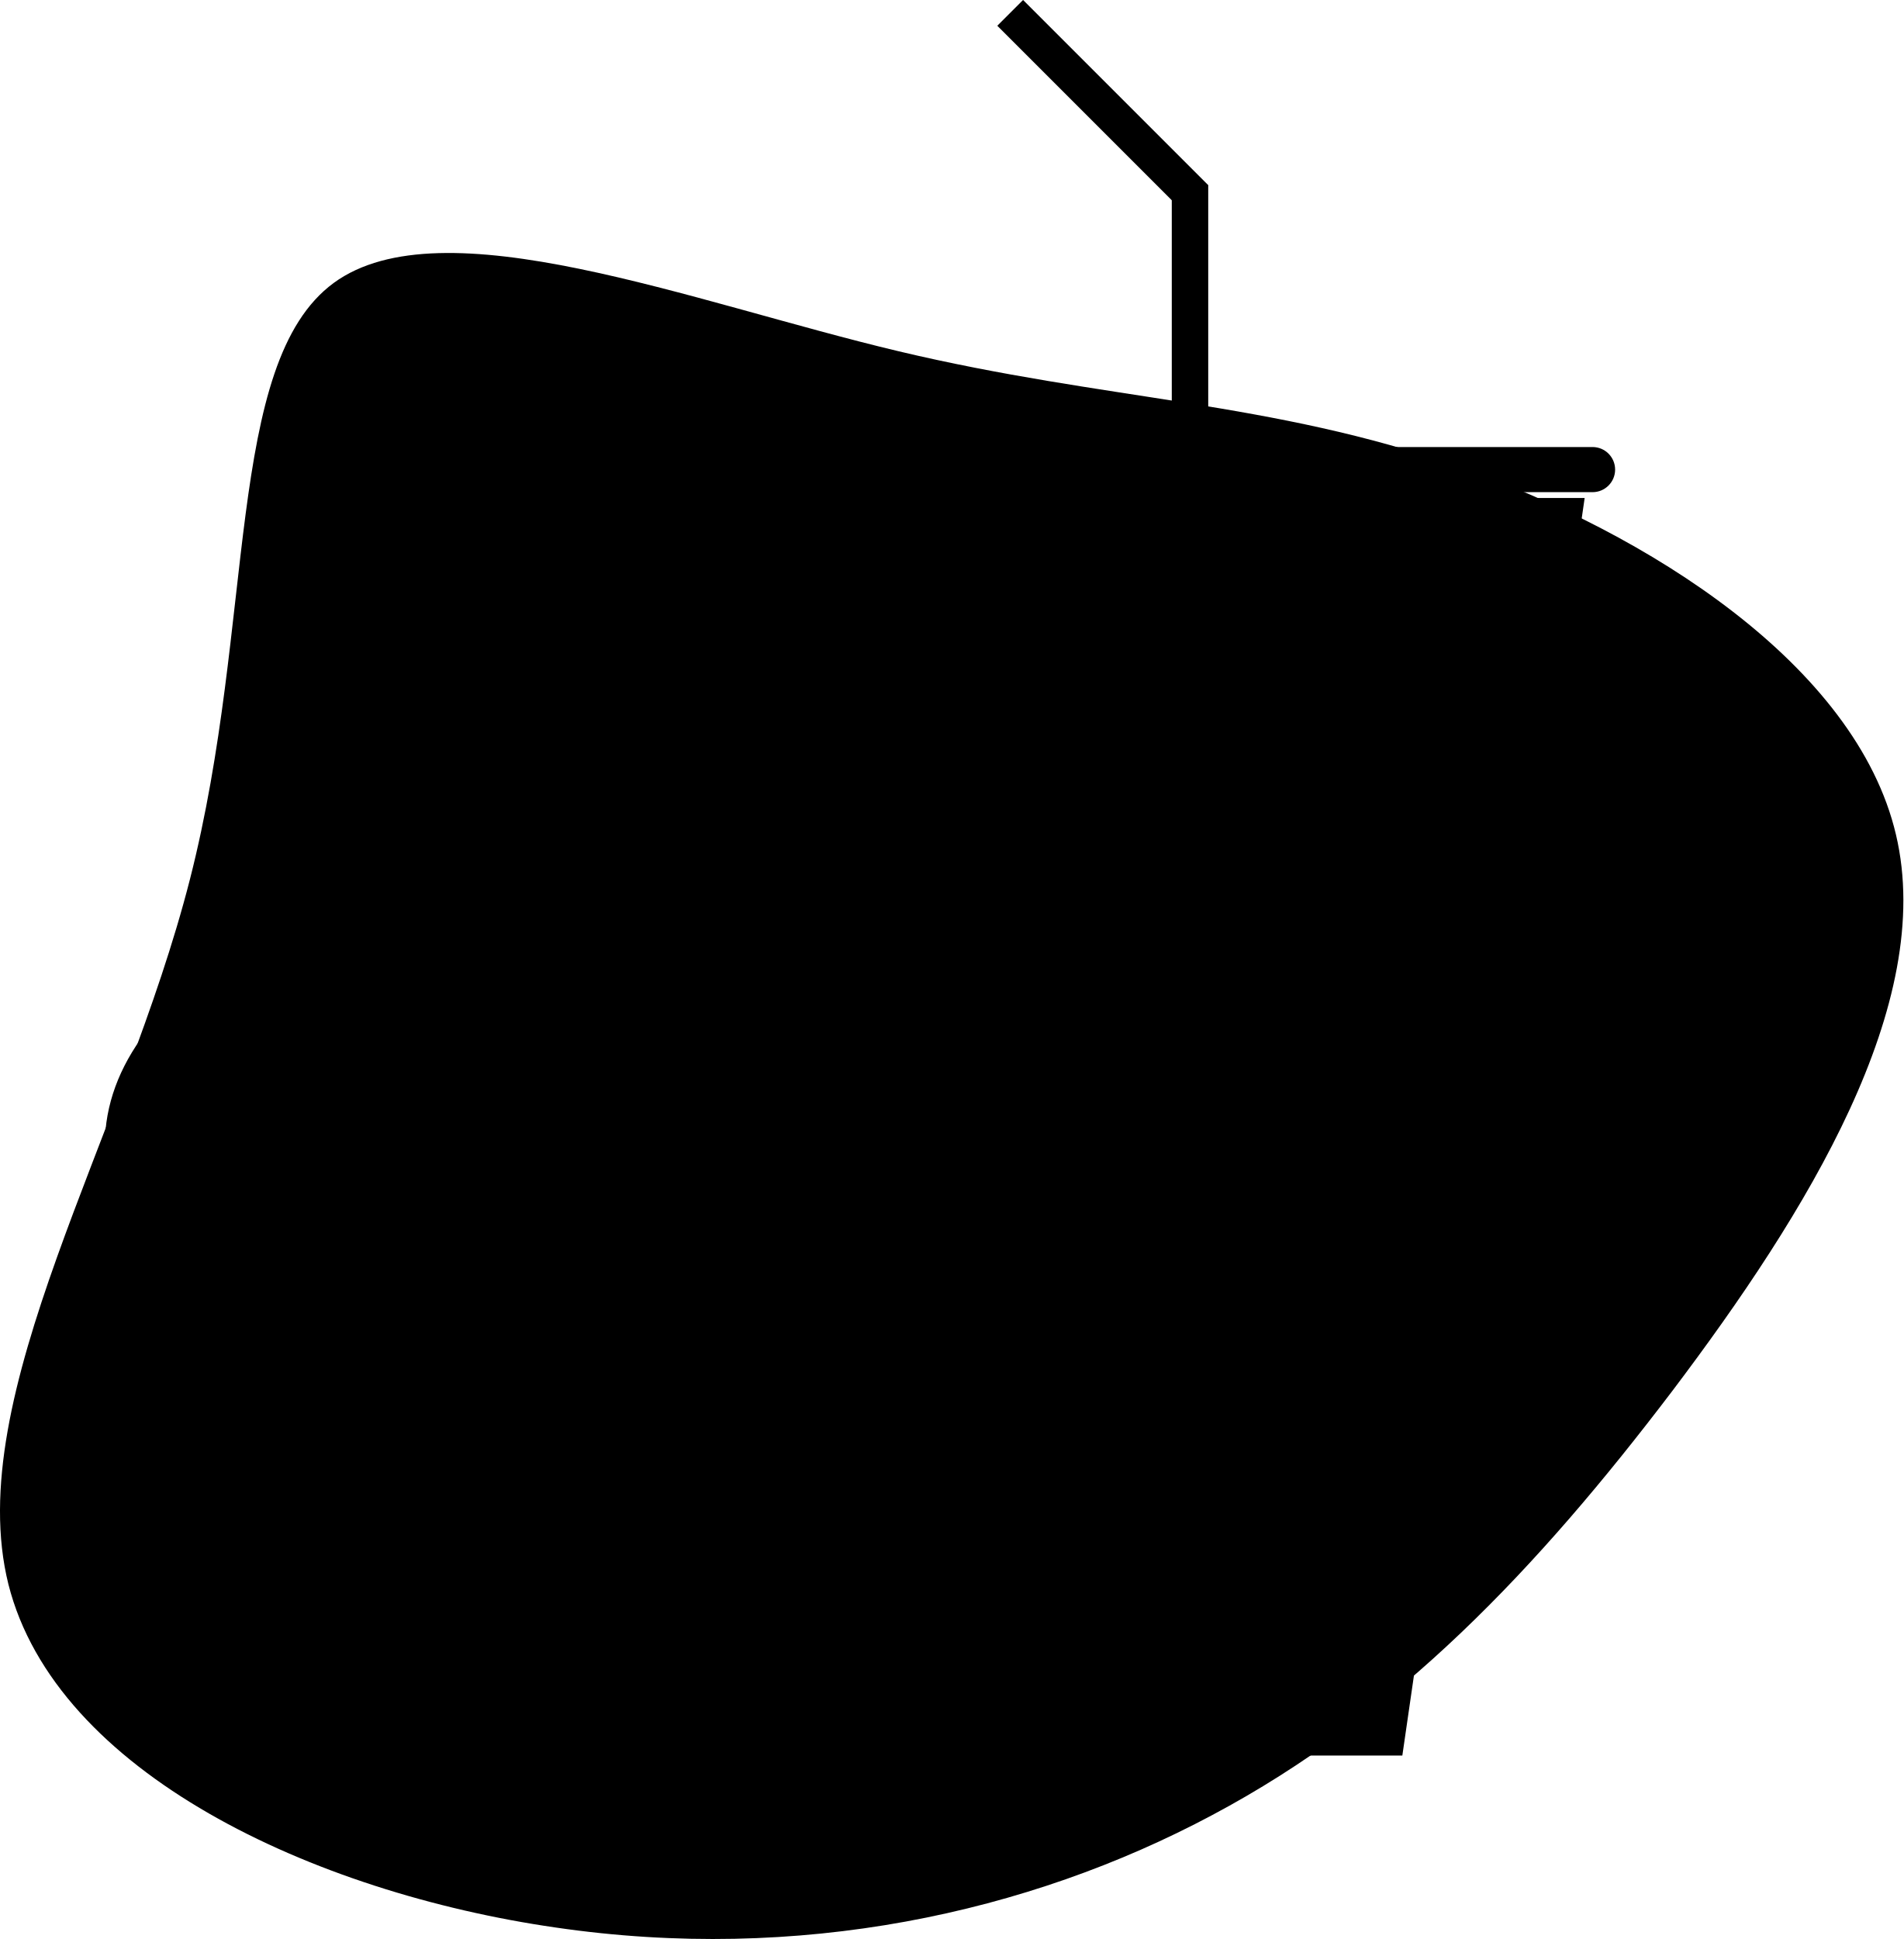
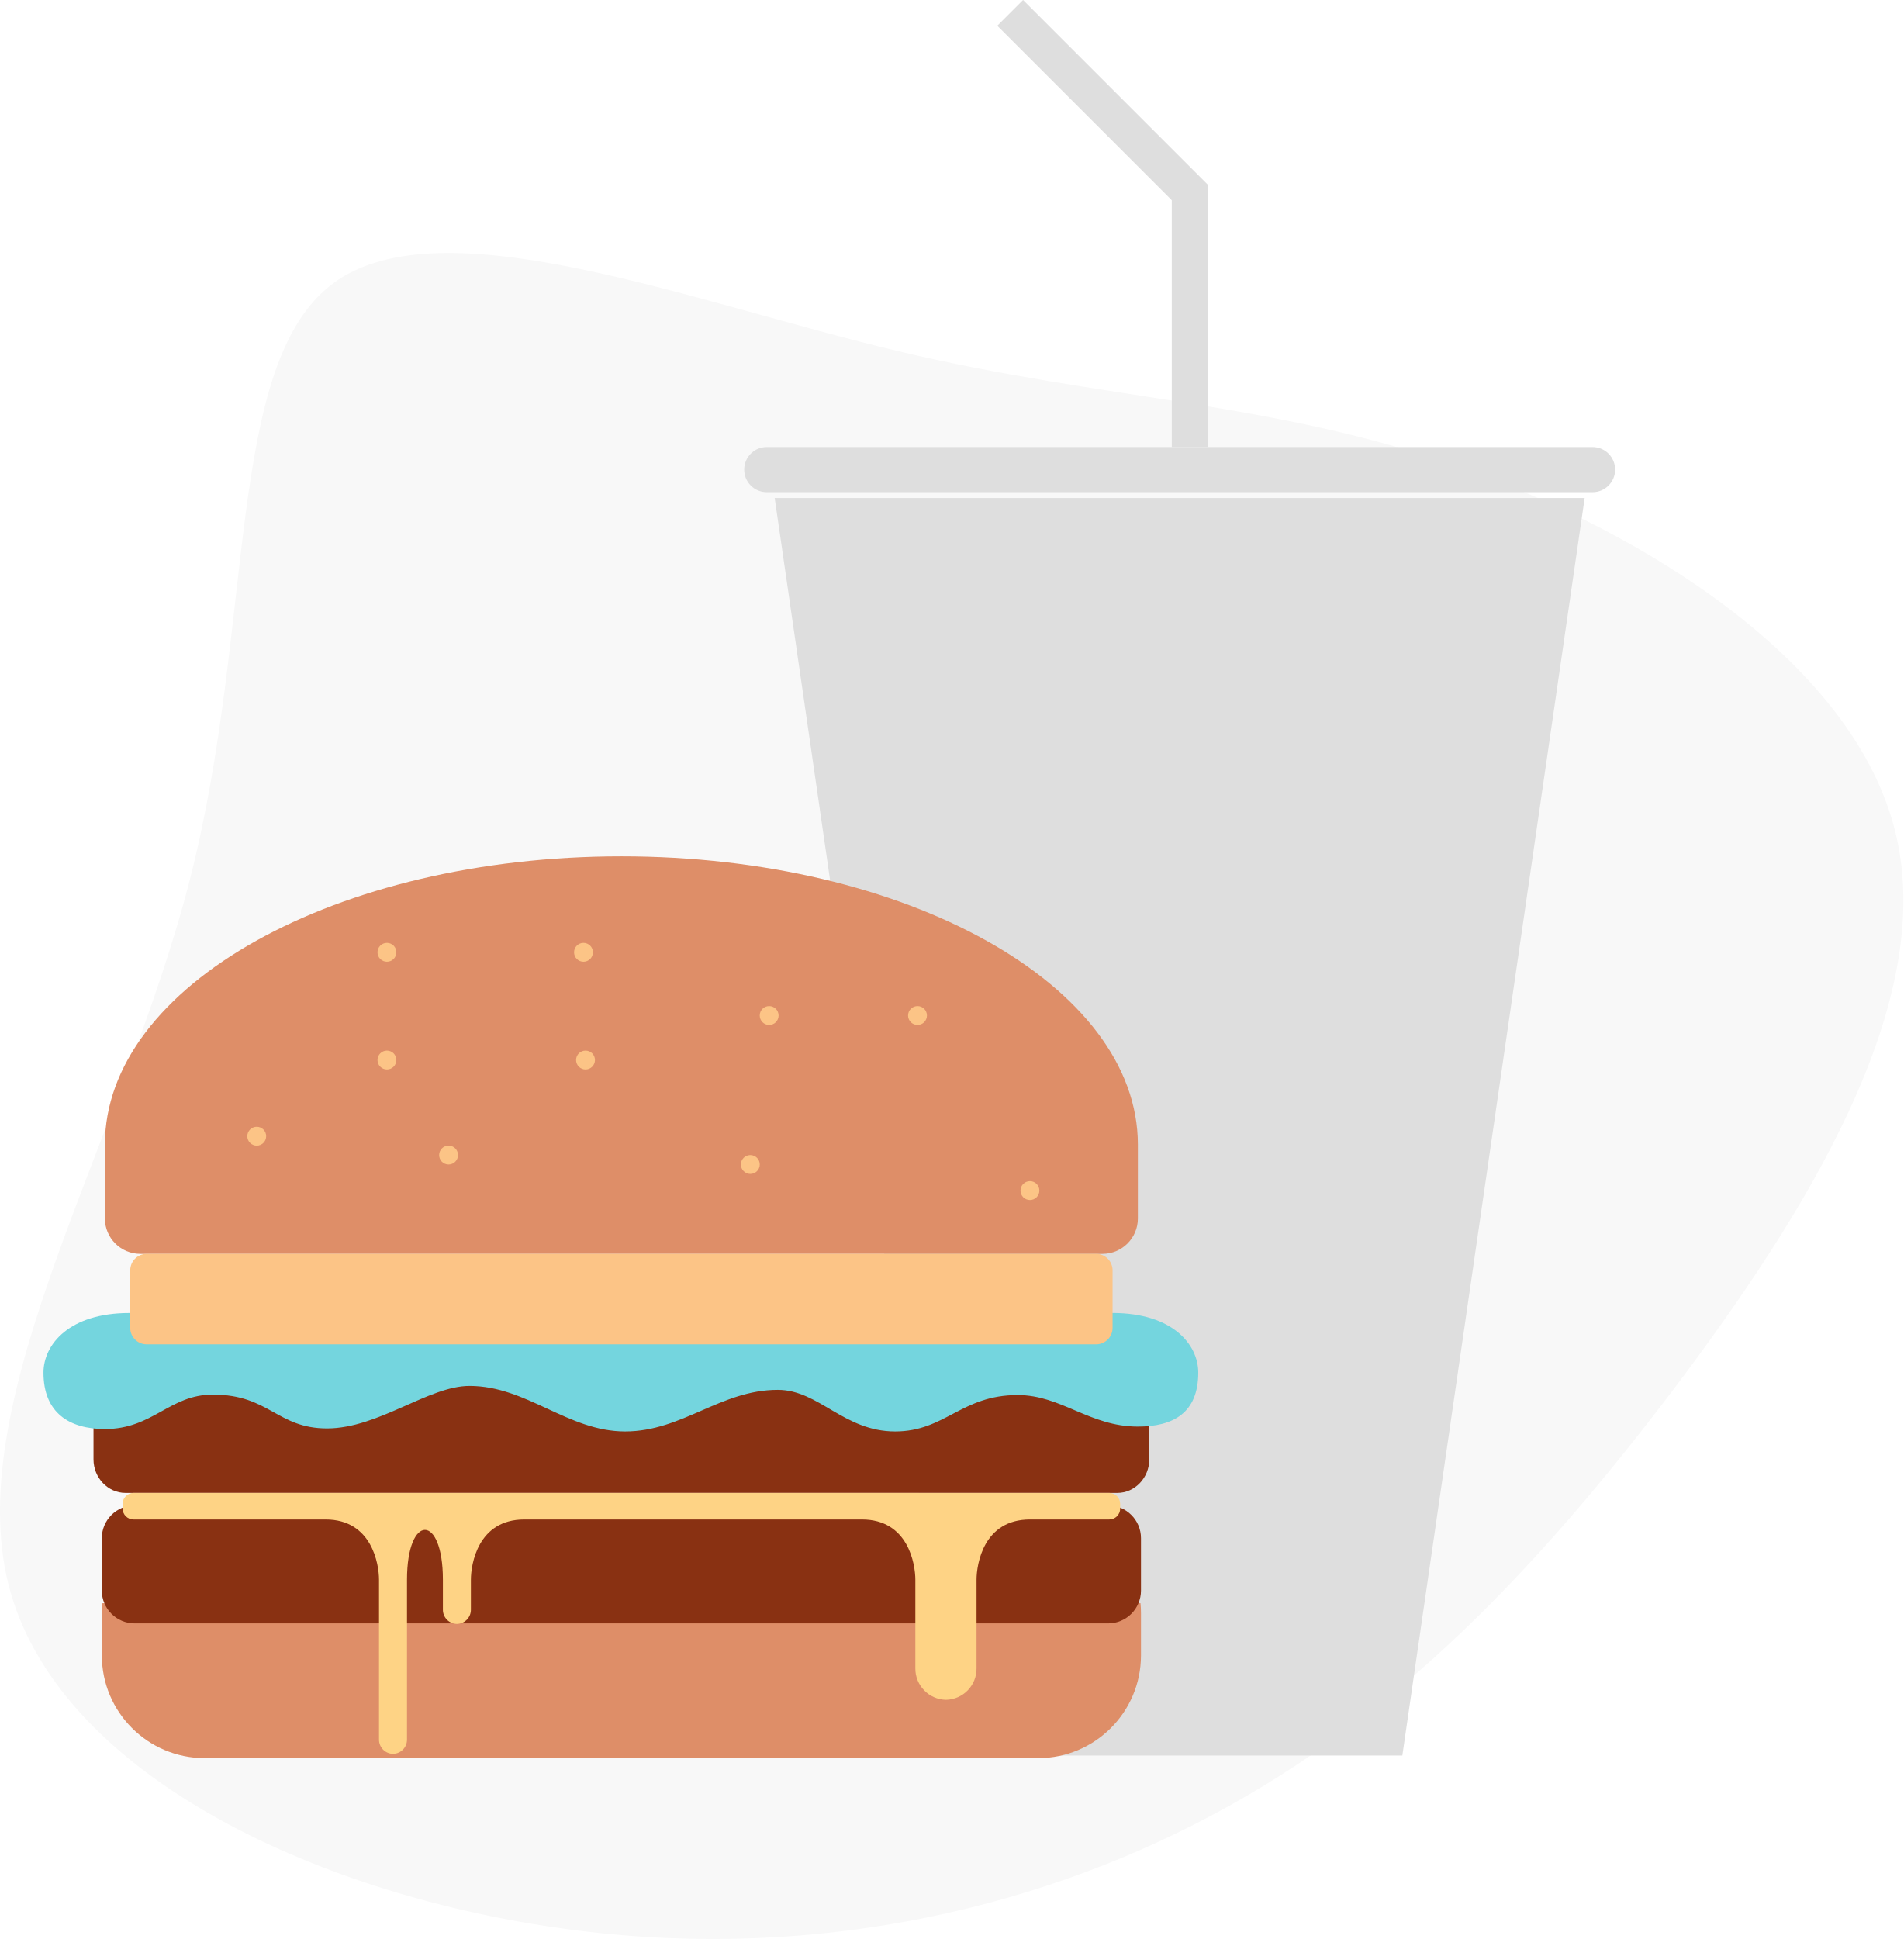
<svg xmlns="http://www.w3.org/2000/svg" viewBox="0 0 679.95 692.61">
  <defs>
    <style>.cls-1{fill:#f8f8f8;}.cls-2{fill:#dedede;}.cls-3{fill:#de8e68;}.cls-4{fill:#893112;}.cls-5{fill:#74d5de;}.cls-6{fill:#fed385;}.cls-7{fill:#fcc486;}</style>
  </defs>
  <g id="Layer_2" data-name="Layer 2">
    <g id="Vector">
-       <path className="cls-1" d="M521.27,166.78c67,23.53,141.71,70.6,156,131.34,14.31,60.56-31.77,135-79.83,198.65-48.22,63.53-98.42,116.52-164.42,151.58-66,35.22-147.79,52.83-234.53,40.16C111.79,676,20,633.21,3,565.89c-16.79-67.48,41.31-159.64,64.85-251.81s12.34-184.33,51.34-213C158,72.64,246.91,107.86,321,125.47S454.29,143.24,521.27,166.78Z" />
-       <polyline className="cls-2" points="566.07 177.88 500.94 627.08 341.86 627.08 276.73 177.88" />
-       <path className="cls-3" d="M407.41,572.67c.11,1.16.17,2.34.17,3.53v15.22A36.72,36.72,0,0,1,371,628H73a36.72,36.72,0,0,1-36.62-36.61V576.2a34.34,34.34,0,0,1,.17-3.53" />
-       <rect className="cls-4" x="36.37" y="537.71" width="371.21" height="42.17" rx="11.74" ry="11.74" />
-       <path className="cls-4" d="M33.4,493.15v28.12c0,6.6,5.14,12,11.41,12H399.14c6.27,0,11.4-5.4,11.4-12V493.15Z" />
-       <path className="cls-3" d="M406.47,408.88c0-56.89-82.6-103-184.5-103S37.47,352,37.47,408.88v26.38a12.66,12.66,0,0,0,12.62,12.62H393.85a12.65,12.65,0,0,0,12.62-12.62Z" />
-       <path className="cls-5" d="M46.15,469c-21.3,0-30.62,11.17-30.62,21.31,0,14.38,9.28,20.14,21.94,20.14,17.23,0,23-12.3,38.58-12.3,20.18,0,22.9,12.08,40.78,12.08,18.39,0,36.23-15.18,50.89-15.18,20.46,0,35.13,16.26,55.58,16.26s34.09-14.86,54.55-14.86c14.66,0,23.52,14.86,41.92,14.86,17.88,0,23.6-13,43.77-13,15.58,0,25.71,11.27,42.93,11.27,12.67,0,21.57-4.9,21.57-19.28,0-10.14-9.31-21.31-30.61-21.31" />
-       <path className="cls-6" d="M367.91,542.76h28.33a3.91,3.91,0,0,0,3.91-3.91v-1.67a3.91,3.91,0,0,0-3.91-3.91H47.71a3.91,3.91,0,0,0-3.91,3.91v1.67a3.91,3.91,0,0,0,3.91,3.91h68.61c16.56,0,19.07,16,19.07,21.52v57.06a5.07,5.07,0,0,0,5,5.13h0a5.07,5.07,0,0,0,5-5.13V564.28c0-23.73,12.82-23.73,12.82,0v10.66a5.07,5.07,0,0,0,5,5.14h0a5.07,5.07,0,0,0,5-5.14V564.28c0-5.57,2.52-21.52,19.07-21.52H307.92c16.55,0,19.06,16,19.06,21.52v31.6a11.15,11.15,0,0,0,10.93,11.29h0a11.15,11.15,0,0,0,10.93-11.29v-31.6C348.84,558.71,351.35,542.76,367.91,542.76Z" />
-       <rect className="cls-7" x="46.52" y="447.88" width="350.91" height="32.31" rx="5.87" ry="5.87" />
-       <rect className="cls-2" x="265.84" y="159.68" width="311.11" height="16.12" rx="8.06" ry="8.06" />
-       <rect className="cls-2" x="418.58" y="66.14" width="13.02" height="93.54" />
-       <rect className="cls-2" x="387.42" y="-9.1" width="13.02" height="93.54" transform="translate(88.74 289.58) rotate(-45)" />
-       <circle className="cls-7" cx="91.71" cy="405.85" r="3.37" />
-       <circle className="cls-7" cx="138.22" cy="378.64" r="3.37" />
-       <circle className="cls-7" cx="274.76" cy="362.74" r="3.37" />
-       <circle className="cls-7" cx="138.22" cy="340.16" r="3.37" />
-       <circle className="cls-7" cx="160.24" cy="412.58" r="3.37" />
-       <circle className="cls-7" cx="268.03" cy="415.95" r="3.37" />
-       <circle className="cls-7" cx="367.91" cy="425.27" r="3.37" />
-       <circle className="cls-7" cx="209.16" cy="378.64" r="3.37" />
-       <circle className="cls-7" cx="327.75" cy="362.74" r="3.37" />
-       <circle className="cls-7" cx="208.43" cy="340.16" r="3.37" />
+       <path class="cls-1" d="M521.27,166.78c67,23.53,141.71,70.6,156,131.34,14.31,60.56-31.77,135-79.83,198.65-48.22,63.53-98.42,116.52-164.42,151.58-66,35.22-147.79,52.83-234.53,40.16C111.79,676,20,633.21,3,565.89c-16.79-67.48,41.31-159.64,64.85-251.81s12.34-184.33,51.34-213C158,72.64,246.91,107.86,321,125.47S454.29,143.24,521.27,166.78Z" />
+       <polyline class="cls-2" points="566.07 177.88 500.94 627.08 341.86 627.08 276.73 177.88" />
+       <path class="cls-3" d="M407.41,572.67c.11,1.16.17,2.34.17,3.53v15.22A36.72,36.72,0,0,1,371,628H73a36.72,36.72,0,0,1-36.62-36.61V576.2a34.34,34.34,0,0,1,.17-3.53" />
+       <rect class="cls-4" x="36.37" y="537.71" width="371.21" height="42.17" rx="11.74" ry="11.74" />
+       <path class="cls-4" d="M33.4,493.15v28.12c0,6.6,5.14,12,11.41,12H399.14c6.27,0,11.4-5.4,11.4-12V493.15Z" />
+       <path class="cls-3" d="M406.47,408.88c0-56.89-82.6-103-184.5-103S37.47,352,37.47,408.88v26.38a12.66,12.66,0,0,0,12.62,12.62H393.85a12.65,12.65,0,0,0,12.62-12.62Z" />
+       <path class="cls-5" d="M46.15,469c-21.3,0-30.62,11.17-30.62,21.31,0,14.38,9.28,20.14,21.94,20.14,17.23,0,23-12.3,38.58-12.3,20.18,0,22.9,12.08,40.78,12.08,18.39,0,36.23-15.18,50.89-15.18,20.46,0,35.13,16.26,55.58,16.26s34.09-14.86,54.55-14.86c14.66,0,23.52,14.86,41.92,14.86,17.88,0,23.6-13,43.77-13,15.58,0,25.71,11.27,42.93,11.27,12.67,0,21.57-4.9,21.57-19.28,0-10.14-9.31-21.31-30.61-21.31" />
+       <path class="cls-6" d="M367.91,542.76h28.33a3.91,3.91,0,0,0,3.91-3.91v-1.67a3.91,3.91,0,0,0-3.91-3.91H47.71a3.91,3.91,0,0,0-3.91,3.91v1.67a3.91,3.91,0,0,0,3.91,3.91h68.61c16.56,0,19.07,16,19.07,21.52v57.06a5.07,5.07,0,0,0,5,5.13h0a5.07,5.07,0,0,0,5-5.13V564.28c0-23.73,12.82-23.73,12.82,0v10.66a5.07,5.07,0,0,0,5,5.14h0a5.07,5.07,0,0,0,5-5.14V564.28c0-5.57,2.52-21.52,19.07-21.52H307.92c16.55,0,19.06,16,19.06,21.52v31.6a11.15,11.15,0,0,0,10.93,11.29h0a11.15,11.15,0,0,0,10.93-11.29v-31.6C348.84,558.71,351.35,542.76,367.91,542.76Z" />
+       <rect class="cls-7" x="46.52" y="447.88" width="350.91" height="32.31" rx="5.87" ry="5.87" />
+       <rect class="cls-2" x="265.84" y="159.68" width="311.11" height="16.12" rx="8.06" ry="8.06" />
+       <rect class="cls-2" x="418.58" y="66.14" width="13.02" height="93.54" />
+       <rect class="cls-2" x="387.42" y="-9.1" width="13.02" height="93.54" transform="translate(88.74 289.58) rotate(-45)" />
+       <circle class="cls-7" cx="91.71" cy="405.85" r="3.37" />
+       <circle class="cls-7" cx="138.22" cy="378.64" r="3.37" />
+       <circle class="cls-7" cx="274.76" cy="362.74" r="3.37" />
+       <circle class="cls-7" cx="138.22" cy="340.16" r="3.37" />
+       <circle class="cls-7" cx="160.24" cy="412.58" r="3.37" />
+       <circle class="cls-7" cx="268.03" cy="415.95" r="3.37" />
+       <circle class="cls-7" cx="367.91" cy="425.27" r="3.37" />
+       <circle class="cls-7" cx="209.16" cy="378.64" r="3.37" />
+       <circle class="cls-7" cx="327.75" cy="362.74" r="3.37" />
+       <circle class="cls-7" cx="208.43" cy="340.16" r="3.37" />
    </g>
  </g>
</svg>
